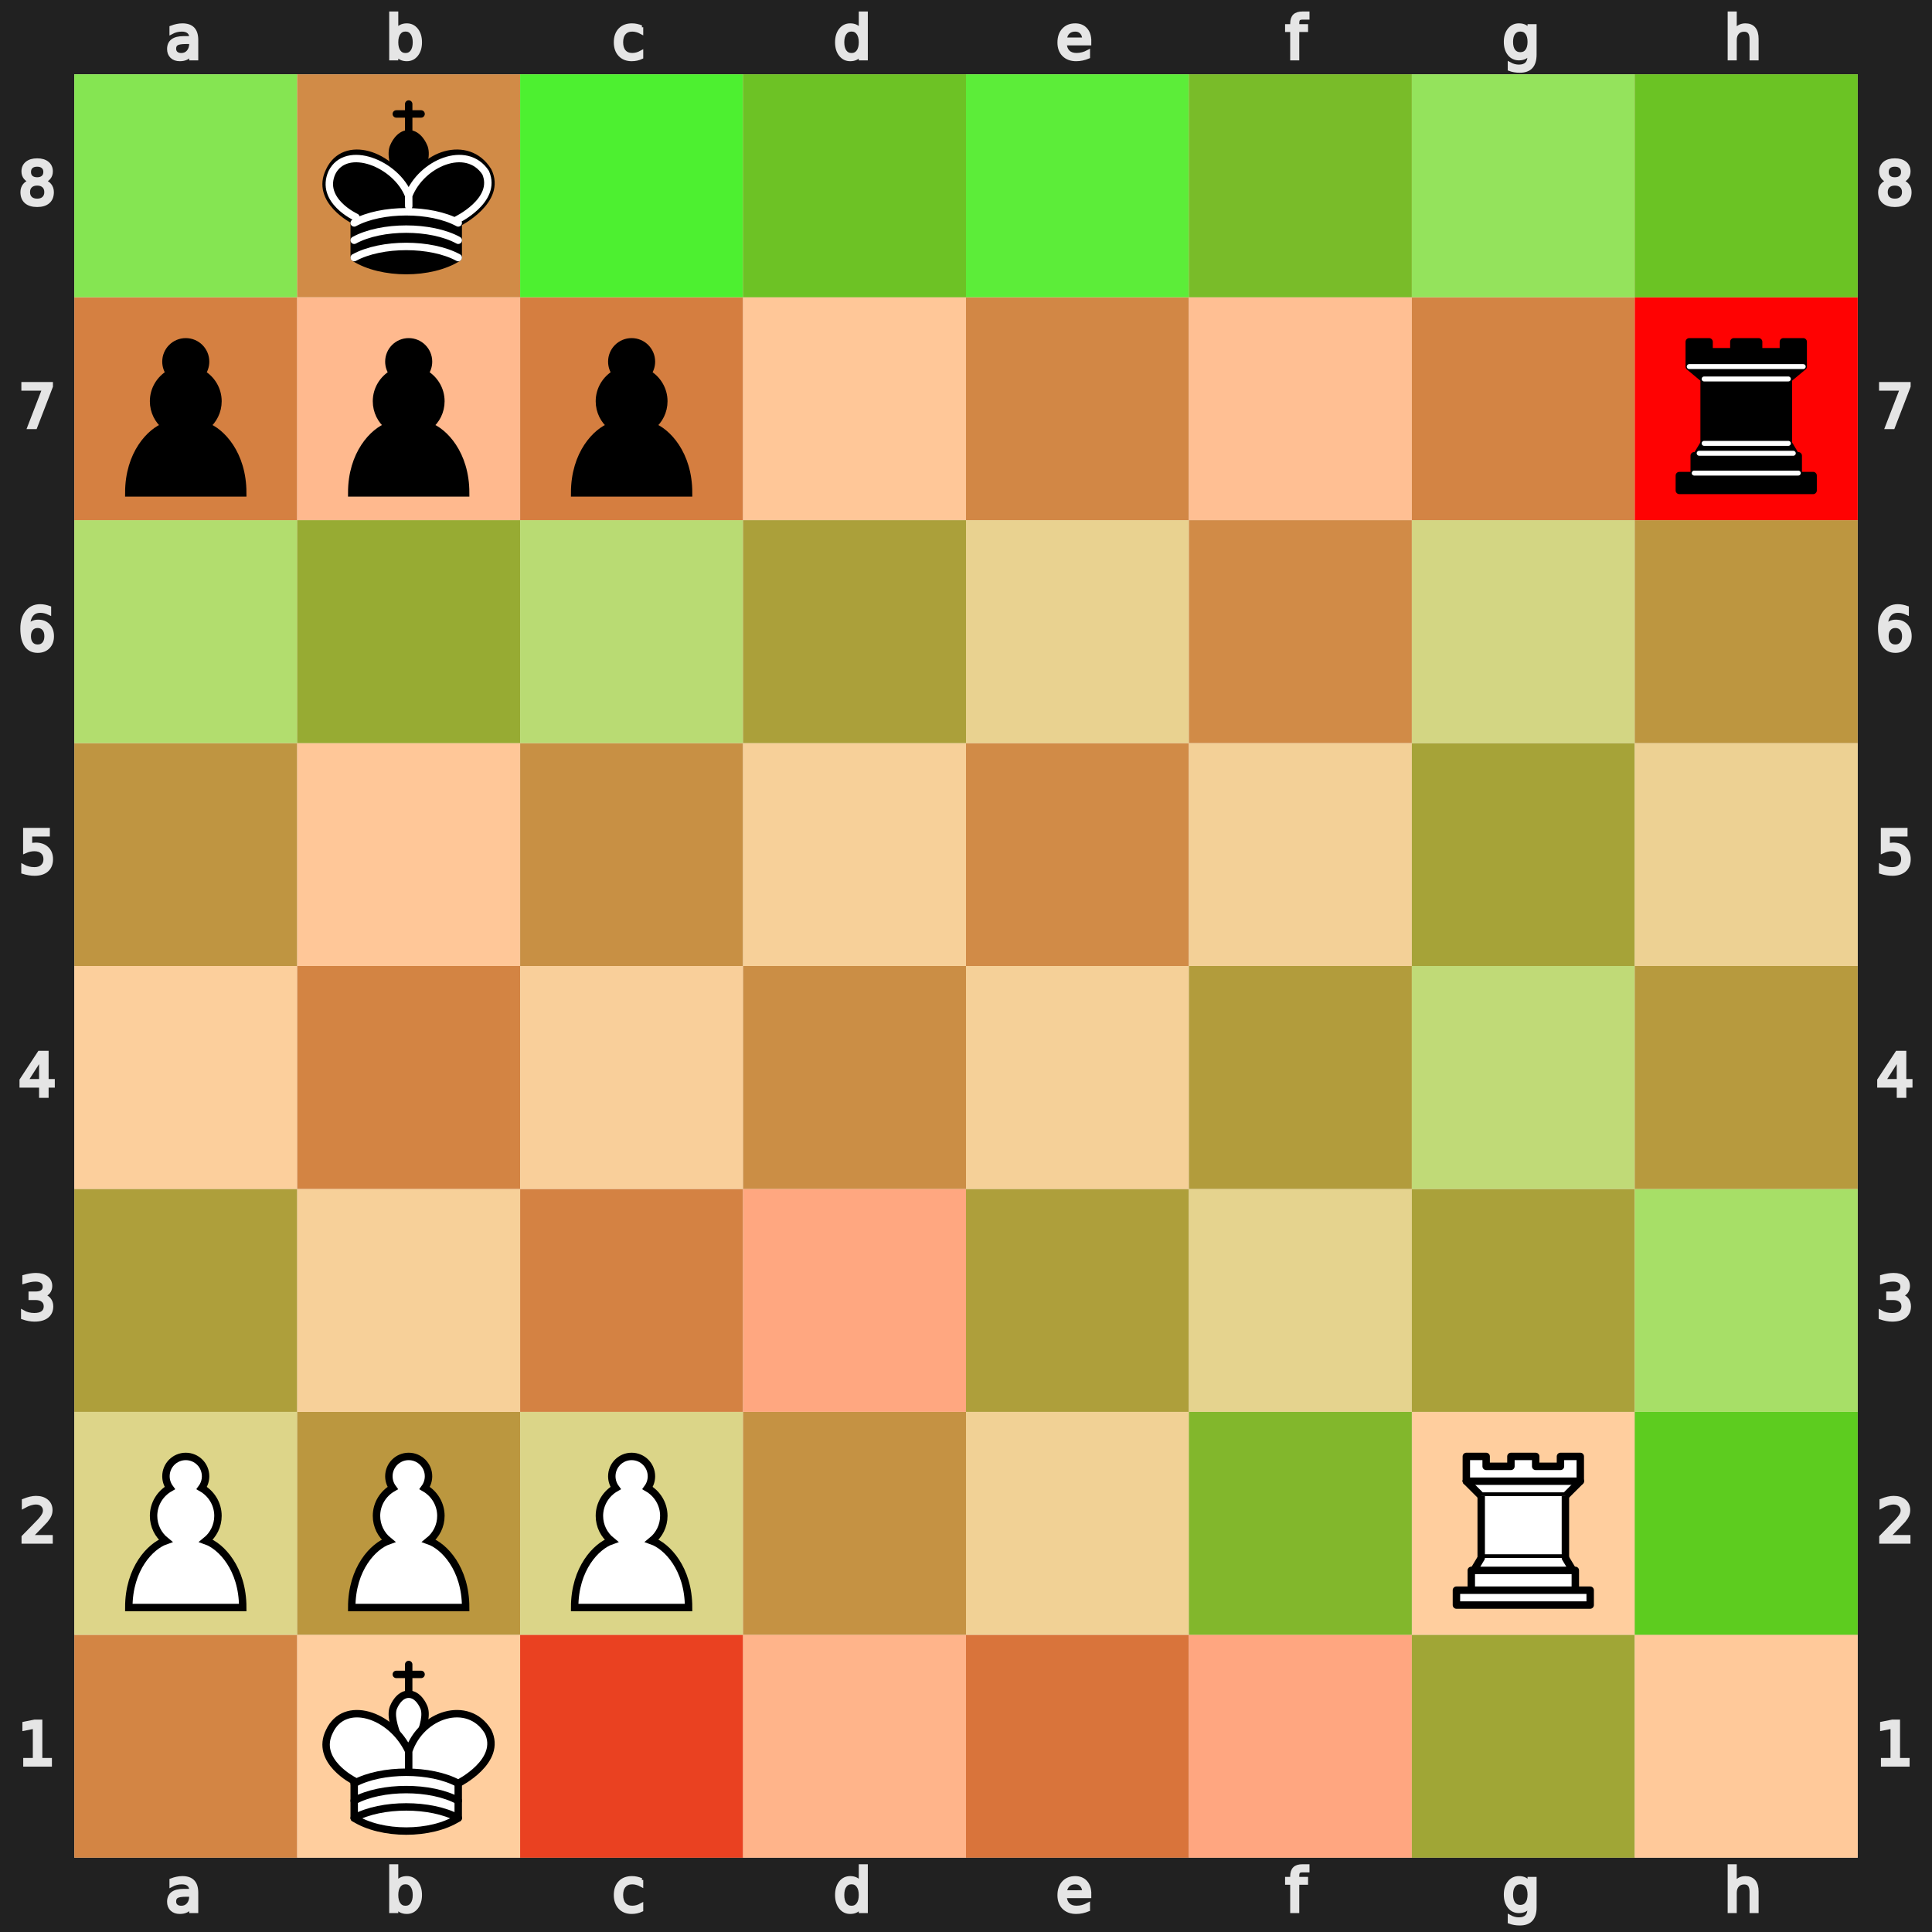
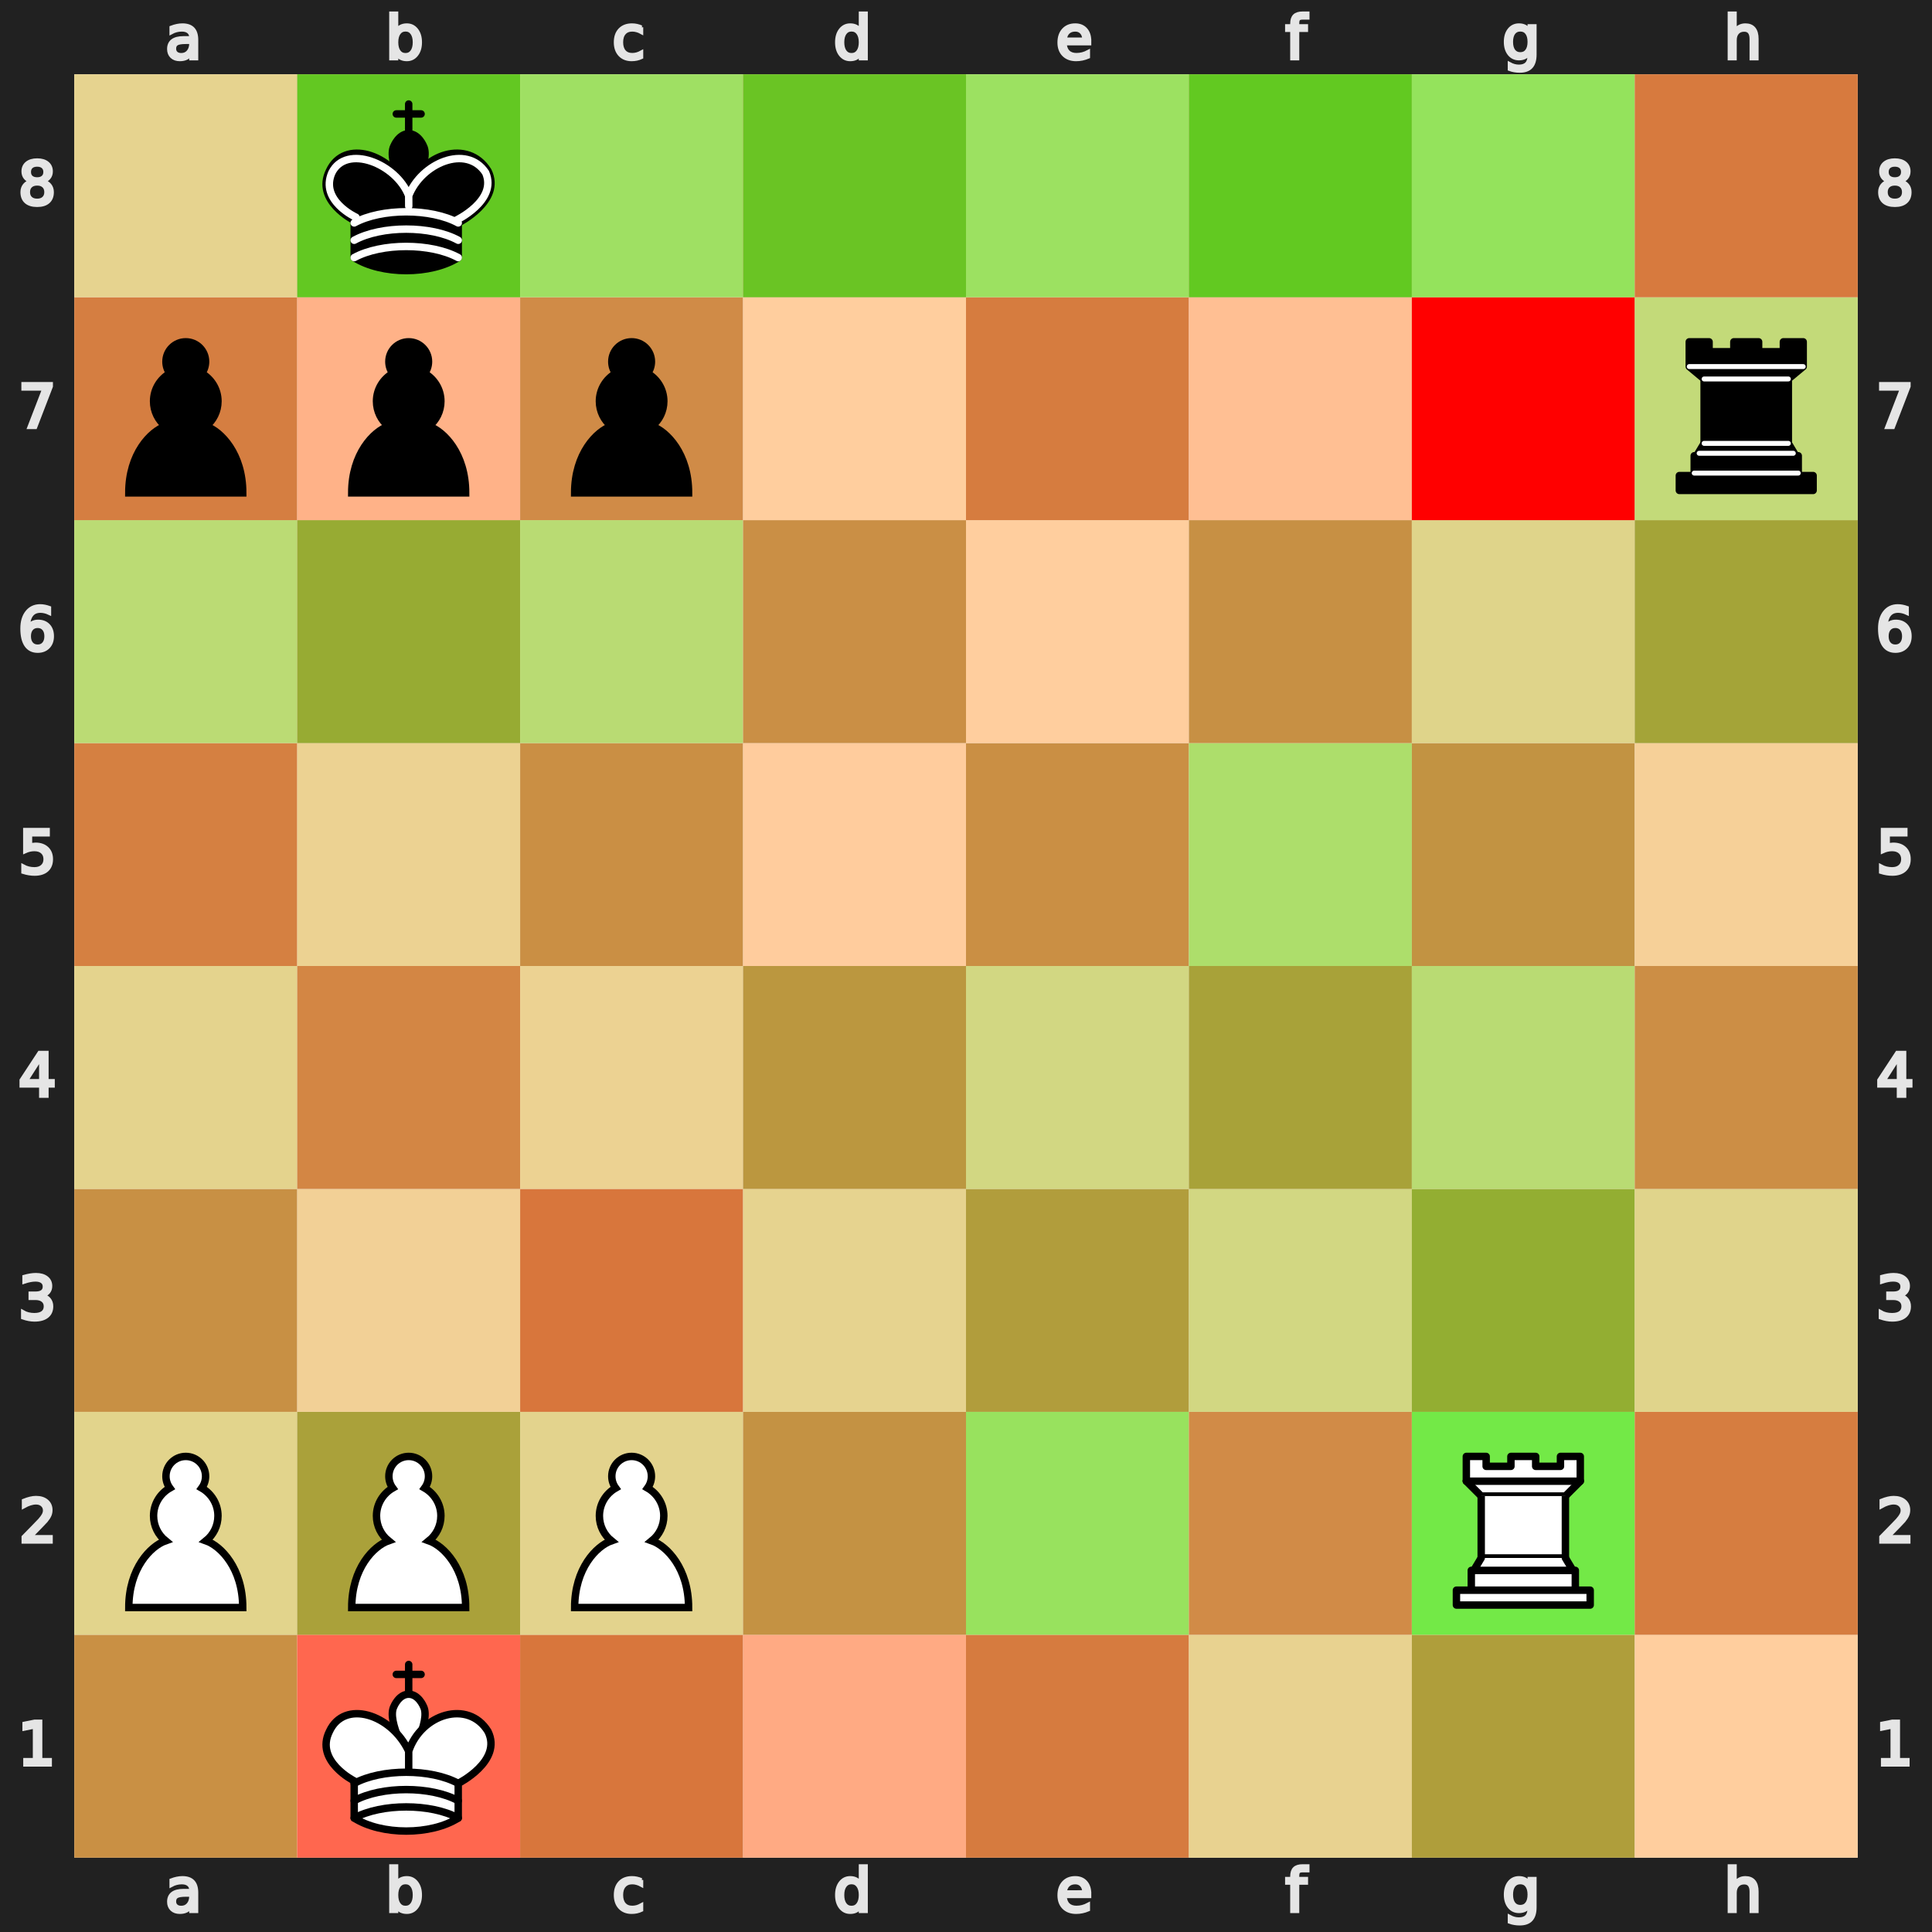
<svg xmlns="http://www.w3.org/2000/svg" xmlns:xlink="http://www.w3.org/1999/xlink" viewBox="0 0 390 390">
  <defs>
    <g id="white-pawn" class="white pawn">
      <path d="M22.5 9c-2.21 0-4 1.79-4 4 0 .89.29 1.71.78 2.38C17.33 16.5 16 18.59 16 21c0 2.03.94 3.84 2.41 5.03-3 1.06-7.41 5.55-7.41 13.47h23c0-7.92-4.41-12.41-7.41-13.47 1.47-1.19 2.41-3 2.41-5.03 0-2.41-1.33-4.5-3.28-5.62.49-.67.78-1.49.78-2.38 0-2.21-1.79-4-4-4z" fill="#fff" stroke="#000" stroke-width="1.5" stroke-linecap="round" />
    </g>
    <g id="white-rook" class="white rook" fill="#fff" fill-rule="evenodd" stroke="#000" stroke-width="1.5" stroke-linecap="round" stroke-linejoin="round">
      <path d="M9 39h27v-3H9v3zM12 36v-4h21v4H12zM11 14V9h4v2h5V9h5v2h5V9h4v5" stroke-linecap="butt" />
      <path d="M34 14l-3 3H14l-3-3" />
      <path d="M31 17v12.5H14V17" stroke-linecap="butt" stroke-linejoin="miter" />
      <path d="M31 29.5l1.5 2.5h-20l1.5-2.5" />
      <path d="M11 14h23" fill="none" stroke-linejoin="miter" />
    </g>
    <g id="white-king" class="white king" fill="none" fill-rule="evenodd" stroke="#000" stroke-width="1.5" stroke-linecap="round" stroke-linejoin="round">
      <path d="M22.5 11.63V6M20 8h5" stroke-linejoin="miter" />
      <path d="M22.5 25s4.5-7.5 3-10.5c0 0-1-2.5-3-2.5s-3 2.5-3 2.5c-1.5 3 3 10.5 3 10.5" fill="#fff" stroke-linecap="butt" stroke-linejoin="miter" />
      <path d="M11.5 37c5.5 3.5 15.5 3.5 21 0v-7s9-4.5 6-10.5c-4-6.5-13.5-3.5-16 4V27v-3.5c-3.5-7.5-13-10.5-16-4-3 6 5 10 5 10V37z" fill="#fff" />
      <path d="M11.5 30c5.5-3 15.5-3 21 0m-21 3.5c5.5-3 15.5-3 21 0m-21 3.5c5.5-3 15.5-3 21 0" />
    </g>
    <g id="black-pawn" class="black pawn">
      <path d="M22.5 9c-2.21 0-4 1.79-4 4 0 .89.29 1.71.78 2.38C17.33 16.5 16 18.59 16 21c0 2.03.94 3.84 2.41 5.03-3 1.06-7.41 5.55-7.41 13.47h23c0-7.92-4.41-12.41-7.41-13.47 1.47-1.19 2.41-3 2.41-5.03 0-2.41-1.33-4.5-3.28-5.62.49-.67.78-1.49.78-2.38 0-2.21-1.79-4-4-4z" fill="#000" stroke="#000" stroke-width="1.5" stroke-linecap="round" />
    </g>
    <g id="black-rook" class="black rook" fill="#000" fill-rule="evenodd" stroke="#000" stroke-width="1.5" stroke-linecap="round" stroke-linejoin="round">
      <path d="M9 39h27v-3H9v3zM12.5 32l1.5-2.5h17l1.5 2.5h-20zM12 36v-4h21v4H12z" stroke-linecap="butt" />
      <path d="M14 29.5v-13h17v13H14z" stroke-linecap="butt" stroke-linejoin="miter" />
      <path d="M14 16.5L11 14h23l-3 2.5H14zM11 14V9h4v2h5V9h5v2h5V9h4v5H11z" stroke-linecap="butt" />
      <path d="M12 35.5h21M13 31.5h19M14 29.5h17M14 16.5h17M11 14h23" fill="none" stroke="#fff" stroke-width="1" stroke-linejoin="miter" />
    </g>
    <g id="black-king" class="black king" fill="none" fill-rule="evenodd" stroke="#000" stroke-width="1.5" stroke-linecap="round" stroke-linejoin="round">
      <path d="M22.5 11.63V6" stroke-linejoin="miter" />
      <path d="M22.5 25s4.5-7.5 3-10.5c0 0-1-2.5-3-2.5s-3 2.5-3 2.5c-1.5 3 3 10.5 3 10.5" fill="#000" stroke-linecap="butt" stroke-linejoin="miter" />
      <path d="M11.5 37c5.5 3.5 15.5 3.5 21 0v-7s9-4.5 6-10.5c-4-6.5-13.5-3.5-16 4V27v-3.5c-3.5-7.5-13-10.5-16-4-3 6 5 10 5 10V37z" fill="#000" />
      <path d="M20 8h5" stroke-linejoin="miter" />
      <path d="M32 29.5s8.5-4 6.03-9.65C34.15 14 25 18 22.5 24.5l.01 2.1-.01-2.1C20 18 9.906 14 6.997 19.85c-2.497 5.65 4.853 9 4.853 9M11.5 30c5.5-3 15.5-3 21 0m-21 3.5c5.5-3 15.5-3 21 0m-21 3.5c5.5-3 15.5-3 21 0" stroke="#fff" />
    </g>
  </defs>
  <rect x="7.5" y="7.5" width="375" height="375" fill="none" stroke="#212121" stroke-width="15" />
  <g transform="translate(20, 1) scale(0.75, 0.75)" fill="#e5e5e5" stroke="#e5e5e5">
    <path d="M23.328 10.016q-1.742 0-2.414.398-.672.398-.672 1.36 0 .765.5 1.218.508.445 1.375.445 1.196 0 1.914-.843.727-.852.727-2.258v-.32zm2.867-.594v4.992h-1.437v-1.328q-.492.797-1.227 1.18-.734.375-1.797.375-1.343 0-2.14-.75-.79-.758-.79-2.024 0-1.476.985-2.226.992-.75 2.953-.75h2.016V8.75q0-.992-.656-1.531-.649-.547-1.829-.547-.75 0-1.46.18-.711.18-1.368.539V6.062q.79-.304 1.532-.453.742-.156 1.445-.156 1.898 0 2.836.984.937.985.937 2.985z" />
  </g>
  <g transform="translate(20, 375) scale(0.75, 0.75)" fill="#e5e5e5" stroke="#e5e5e5">
    <path d="M23.328 10.016q-1.742 0-2.414.398-.672.398-.672 1.36 0 .765.5 1.218.508.445 1.375.445 1.196 0 1.914-.843.727-.852.727-2.258v-.32zm2.867-.594v4.992h-1.437v-1.328q-.492.797-1.227 1.18-.734.375-1.797.375-1.343 0-2.14-.75-.79-.758-.79-2.024 0-1.476.985-2.226.992-.75 2.953-.75h2.016V8.75q0-.992-.656-1.531-.649-.547-1.829-.547-.75 0-1.46.18-.711.18-1.368.539V6.062q.79-.304 1.532-.453.742-.156 1.445-.156 1.898 0 2.836.984.937.985.937 2.985z" />
  </g>
  <g transform="translate(65, 1) scale(0.75, 0.75)" fill="#e5e5e5" stroke="#e5e5e5">
    <path d="M24.922 10.047q0-1.586-.656-2.485-.649-.906-1.79-.906-1.14 0-1.796.906-.649.899-.649 2.485 0 1.586.649 2.492.656.898 1.797.898 1.14 0 1.789-.898.656-.906.656-2.492zm-4.89-3.055q.452-.781 1.14-1.156.695-.383 1.656-.383 1.594 0 2.586 1.266 1 1.265 1 3.328 0 2.062-1 3.328-.992 1.266-2.586 1.266-.96 0-1.656-.375-.688-.383-1.14-1.164v1.312h-1.446V2.258h1.445z" />
  </g>
  <g transform="translate(65, 375) scale(0.75, 0.75)" fill="#e5e5e5" stroke="#e5e5e5">
    <path d="M24.922 10.047q0-1.586-.656-2.485-.649-.906-1.79-.906-1.14 0-1.796.906-.649.899-.649 2.485 0 1.586.649 2.492.656.898 1.797.898 1.14 0 1.789-.898.656-.906.656-2.492zm-4.89-3.055q.452-.781 1.14-1.156.695-.383 1.656-.383 1.594 0 2.586 1.266 1 1.265 1 3.328 0 2.062-1 3.328-.992 1.266-2.586 1.266-.96 0-1.656-.375-.688-.383-1.14-1.164v1.312h-1.446V2.258h1.445z" />
  </g>
  <g transform="translate(110, 1) scale(0.75, 0.75)" fill="#e5e5e5" stroke="#e5e5e5">
    <path d="M25.96 6v1.344q-.608-.336-1.226-.5-.609-.172-1.234-.172-1.398 0-2.172.89-.773.883-.773 2.485 0 1.601.773 2.492.774.883 2.172.883.625 0 1.234-.164.618-.172 1.227-.508v1.328q-.602.281-1.25.422-.64.14-1.367.14-1.977 0-3.14-1.242-1.165-1.242-1.165-3.351 0-2.14 1.172-3.367 1.18-1.227 3.227-1.227.664 0 1.296.14.633.134 1.227.407z" />
  </g>
  <g transform="translate(110, 375) scale(0.75, 0.75)" fill="#e5e5e5" stroke="#e5e5e5">
    <path d="M25.96 6v1.344q-.608-.336-1.226-.5-.609-.172-1.234-.172-1.398 0-2.172.89-.773.883-.773 2.485 0 1.601.773 2.492.774.883 2.172.883.625 0 1.234-.164.618-.172 1.227-.508v1.328q-.602.281-1.25.422-.64.14-1.367.14-1.977 0-3.14-1.242-1.165-1.242-1.165-3.351 0-2.14 1.172-3.367 1.18-1.227 3.227-1.227.664 0 1.296.14.633.134 1.227.407z" />
  </g>
  <g transform="translate(155, 1) scale(0.75, 0.75)" fill="#e5e5e5" stroke="#e5e5e5">
    <path d="M24.973 6.992V2.258h1.437v12.156h-1.437v-1.312q-.453.78-1.149 1.164-.687.375-1.656.375-1.586 0-2.586-1.266-.992-1.266-.992-3.328 0-2.063.992-3.328 1-1.266 2.586-1.266.969 0 1.656.383.696.375 1.149 1.156zm-4.899 3.055q0 1.586.649 2.492.656.898 1.797.898 1.14 0 1.796-.898.657-.906.657-2.492 0-1.586-.657-2.485-.656-.906-1.796-.906-1.141 0-1.797.906-.649.899-.649 2.485z" />
  </g>
  <g transform="translate(155, 375) scale(0.75, 0.75)" fill="#e5e5e5" stroke="#e5e5e5">
    <path d="M24.973 6.992V2.258h1.437v12.156h-1.437v-1.312q-.453.78-1.149 1.164-.687.375-1.656.375-1.586 0-2.586-1.266-.992-1.266-.992-3.328 0-2.063.992-3.328 1-1.266 2.586-1.266.969 0 1.656.383.696.375 1.149 1.156zm-4.899 3.055q0 1.586.649 2.492.656.898 1.797.898 1.14 0 1.796-.898.657-.906.657-2.492 0-1.586-.657-2.485-.656-.906-1.796-.906-1.141 0-1.797.906-.649.899-.649 2.485z" />
  </g>
  <g transform="translate(200, 1) scale(0.75, 0.75)" fill="#e5e5e5" stroke="#e5e5e5">
    <path d="M26.555 9.68v.703h-6.61q.094 1.484.89 2.265.806.774 2.235.774.828 0 1.602-.203.781-.203 1.547-.61v1.36q-.774.328-1.586.5-.813.172-1.649.172-2.093 0-3.32-1.22-1.219-1.218-1.219-3.296 0-2.148 1.157-3.406 1.164-1.266 3.132-1.266 1.766 0 2.79 1.14 1.03 1.134 1.03 3.087zm-1.438-.422q-.015-1.18-.664-1.883-.64-.703-1.703-.703-1.203 0-1.93.68-.718.68-.828 1.914z" />
  </g>
  <g transform="translate(200, 375) scale(0.75, 0.75)" fill="#e5e5e5" stroke="#e5e5e5">
    <path d="M26.555 9.68v.703h-6.61q.094 1.484.89 2.265.806.774 2.235.774.828 0 1.602-.203.781-.203 1.547-.61v1.36q-.774.328-1.586.5-.813.172-1.649.172-2.093 0-3.32-1.22-1.219-1.218-1.219-3.296 0-2.148 1.157-3.406 1.164-1.266 3.132-1.266 1.766 0 2.79 1.14 1.03 1.134 1.03 3.087zm-1.438-.422q-.015-1.18-.664-1.883-.64-.703-1.703-.703-1.203 0-1.93.68-.718.68-.828 1.914z" />
  </g>
  <g transform="translate(245, 1) scale(0.75, 0.75)" fill="#e5e5e5" stroke="#e5e5e5">
    <path d="M25.285 2.258v1.195H23.91q-.773 0-1.078.313-.297.312-.297 1.125v.773h2.367v1.117h-2.367v7.633H21.09V6.781h-1.375V5.664h1.375v-.61q0-1.46.68-2.124.68-.672 2.156-.672z" />
  </g>
  <g transform="translate(245, 375) scale(0.75, 0.75)" fill="#e5e5e5" stroke="#e5e5e5">
    <path d="M25.285 2.258v1.195H23.91q-.773 0-1.078.313-.297.312-.297 1.125v.773h2.367v1.117h-2.367v7.633H21.09V6.781h-1.375V5.664h1.375v-.61q0-1.46.68-2.124.68-.672 2.156-.672z" />
  </g>
  <g transform="translate(290, 1) scale(0.75, 0.75)" fill="#e5e5e5" stroke="#e5e5e5">
    <path d="M24.973 9.937q0-1.562-.649-2.421-.64-.86-1.804-.86-1.157 0-1.805.86-.64.859-.64 2.421 0 1.555.64 2.415.648.859 1.805.859 1.164 0 1.804-.86.649-.859.649-2.414zm1.437 3.391q0 2.234-.992 3.32-.992 1.094-3.04 1.094-.757 0-1.429-.117-.672-.11-1.304-.344v-1.398q.632.344 1.25.508.617.164 1.257.164 1.414 0 2.118-.743.703-.734.703-2.226v-.711q-.446.773-1.141 1.156-.695.383-1.664.383-1.61 0-2.594-1.227-.984-1.226-.984-3.25 0-2.03.984-3.257.985-1.227 2.594-1.227.969 0 1.664.383t1.14 1.156V5.664h1.438z" />
  </g>
  <g transform="translate(290, 375) scale(0.75, 0.75)" fill="#e5e5e5" stroke="#e5e5e5">
    <path d="M24.973 9.937q0-1.562-.649-2.421-.64-.86-1.804-.86-1.157 0-1.805.86-.64.859-.64 2.421 0 1.555.64 2.415.648.859 1.805.859 1.164 0 1.804-.86.649-.859.649-2.414zm1.437 3.391q0 2.234-.992 3.32-.992 1.094-3.04 1.094-.757 0-1.429-.117-.672-.11-1.304-.344v-1.398q.632.344 1.25.508.617.164 1.257.164 1.414 0 2.118-.743.703-.734.703-2.226v-.711q-.446.773-1.141 1.156-.695.383-1.664.383-1.61 0-2.594-1.227-.984-1.226-.984-3.25 0-2.03.984-3.257.985-1.227 2.594-1.227.969 0 1.664.383t1.14 1.156V5.664h1.438z" />
  </g>
  <g transform="translate(335, 1) scale(0.75, 0.75)" fill="#e5e5e5" stroke="#e5e5e5">
    <path d="M26.164 9.133v5.281h-1.437V9.18q0-1.243-.485-1.86-.484-.617-1.453-.617-1.164 0-1.836.742-.672.742-.672 2.024v4.945h-1.445V2.258h1.445v4.765q.516-.789 1.211-1.18.703-.39 1.617-.39 1.508 0 2.282.938.773.93.773 2.742z" />
  </g>
  <g transform="translate(335, 375) scale(0.75, 0.75)" fill="#e5e5e5" stroke="#e5e5e5">
    <path d="M26.164 9.133v5.281h-1.437V9.18q0-1.243-.485-1.86-.484-.617-1.453-.617-1.164 0-1.836.742-.672.742-.672 2.024v4.945h-1.445V2.258h1.445v4.765q.516-.789 1.211-1.18.703-.39 1.617-.39 1.508 0 2.282.938.773.93.773 2.742z" />
  </g>
  <g transform="translate(0, 335) scale(0.75, 0.75)" fill="#e5e5e5" stroke="#e5e5e5">
    <path d="M6.754 26.996h2.578v-8.898l-2.805.562v-1.437l2.79-.563h1.578v10.336h2.578v1.328h-6.72z" />
  </g>
  <g transform="translate(375, 335) scale(0.75, 0.75)" fill="#e5e5e5" stroke="#e5e5e5">
    <path d="M6.754 26.996h2.578v-8.898l-2.805.562v-1.437l2.79-.563h1.578v10.336h2.578v1.328h-6.72z" />
  </g>
  <g transform="translate(0, 290) scale(0.75, 0.75)" fill="#e5e5e5" stroke="#e5e5e5">
    <path d="M8.195 26.996h5.508v1.328H6.297v-1.328q.898-.93 2.445-2.492 1.555-1.57 1.953-2.024.758-.851 1.055-1.437.305-.594.305-1.164 0-.93-.657-1.516-.648-.586-1.695-.586-.742 0-1.57.258-.82.258-1.758.781v-1.593q.953-.383 1.781-.578.828-.196 1.516-.196 1.812 0 2.89.906 1.079.907 1.079 2.422 0 .72-.274 1.368-.265.64-.976 1.515-.196.227-1.243 1.313-1.046 1.078-2.953 3.023z" />
  </g>
  <g transform="translate(375, 290) scale(0.75, 0.75)" fill="#e5e5e5" stroke="#e5e5e5">
    <path d="M8.195 26.996h5.508v1.328H6.297v-1.328q.898-.93 2.445-2.492 1.555-1.57 1.953-2.024.758-.851 1.055-1.437.305-.594.305-1.164 0-.93-.657-1.516-.648-.586-1.695-.586-.742 0-1.57.258-.82.258-1.758.781v-1.593q.953-.383 1.781-.578.828-.196 1.516-.196 1.812 0 2.89.906 1.079.907 1.079 2.422 0 .72-.274 1.368-.265.64-.976 1.515-.196.227-1.243 1.313-1.046 1.078-2.953 3.023z" />
  </g>
  <g transform="translate(0, 245) scale(0.75, 0.75)" fill="#e5e5e5" stroke="#e5e5e5">
    <path d="M11.434 22.035q1.132.242 1.765 1.008.64.766.64 1.89 0 1.727-1.187 2.672-1.187.946-3.375.946-.734 0-1.515-.149-.774-.14-1.602-.43V26.45q.656.383 1.438.578.78.196 1.632.196 1.485 0 2.258-.586.782-.586.782-1.703 0-1.032-.727-1.61-.719-.586-2.008-.586h-1.36v-1.297h1.423q1.164 0 1.78-.46.618-.47.618-1.344 0-.899-.64-1.375-.633-.485-1.82-.485-.65 0-1.391.141-.743.14-1.633.437V16.95q.898-.25 1.68-.375.788-.125 1.484-.125 1.797 0 2.844.82 1.046.813 1.046 2.204 0 .968-.554 1.64-.555.664-1.578.922z" />
  </g>
  <g transform="translate(375, 245) scale(0.75, 0.75)" fill="#e5e5e5" stroke="#e5e5e5">
    <path d="M11.434 22.035q1.132.242 1.765 1.008.64.766.64 1.89 0 1.727-1.187 2.672-1.187.946-3.375.946-.734 0-1.515-.149-.774-.14-1.602-.43V26.45q.656.383 1.438.578.78.196 1.632.196 1.485 0 2.258-.586.782-.586.782-1.703 0-1.032-.727-1.61-.719-.586-2.008-.586h-1.36v-1.297h1.423q1.164 0 1.78-.46.618-.47.618-1.344 0-.899-.64-1.375-.633-.485-1.82-.485-.65 0-1.391.141-.743.14-1.633.437V16.95q.898-.25 1.68-.375.788-.125 1.484-.125 1.797 0 2.844.82 1.046.813 1.046 2.204 0 .968-.554 1.64-.555.664-1.578.922z" />
  </g>
  <g transform="translate(0, 200) scale(0.75, 0.75)" fill="#e5e5e5" stroke="#e5e5e5">
    <path d="M11.016 18.035L7.03 24.262h3.985zm-.414-1.375h1.984v7.602h1.664v1.312h-1.664v2.75h-1.57v-2.75H5.75v-1.523z" />
  </g>
  <g transform="translate(375, 200) scale(0.75, 0.75)" fill="#e5e5e5" stroke="#e5e5e5">
    <path d="M11.016 18.035L7.03 24.262h3.985zm-.414-1.375h1.984v7.602h1.664v1.312h-1.664v2.75h-1.57v-2.75H5.75v-1.523z" />
  </g>
  <g transform="translate(0, 155) scale(0.75, 0.75)" fill="#e5e5e5" stroke="#e5e5e5">
    <path d="M6.719 16.66h6.195v1.328h-4.75v2.86q.344-.118.688-.172.343-.063.687-.063 1.953 0 3.094 1.07 1.14 1.07 1.14 2.899 0 1.883-1.171 2.93-1.172 1.039-3.305 1.039-.735 0-1.5-.125-.758-.125-1.57-.375v-1.586q.703.383 1.453.57.75.188 1.586.188 1.351 0 2.14-.711.79-.711.79-1.93 0-1.219-.79-1.93-.789-.71-2.14-.71-.633 0-1.266.14-.625.14-1.281.438z" />
  </g>
  <g transform="translate(375, 155) scale(0.75, 0.75)" fill="#e5e5e5" stroke="#e5e5e5">
    <path d="M6.719 16.66h6.195v1.328h-4.75v2.86q.344-.118.688-.172.343-.063.687-.063 1.953 0 3.094 1.07 1.14 1.07 1.14 2.899 0 1.883-1.171 2.93-1.172 1.039-3.305 1.039-.735 0-1.5-.125-.758-.125-1.57-.375v-1.586q.703.383 1.453.57.75.188 1.586.188 1.351 0 2.14-.711.79-.711.79-1.93 0-1.219-.79-1.93-.789-.71-2.14-.71-.633 0-1.266.14-.625.14-1.281.438z" />
  </g>
  <g transform="translate(0, 110) scale(0.75, 0.75)" fill="#e5e5e5" stroke="#e5e5e5">
    <path d="M10.137 21.863q-1.063 0-1.688.727-.617.726-.617 1.992 0 1.258.617 1.992.625.727 1.688.727 1.062 0 1.68-.727.624-.734.624-1.992 0-1.266-.625-1.992-.617-.727-1.68-.727zm3.133-4.945v1.437q-.594-.28-1.204-.43-.601-.148-1.195-.148-1.562 0-2.39 1.055-.82 1.055-.938 3.188.46-.68 1.156-1.04.696-.367 1.531-.367 1.758 0 2.774 1.07 1.023 1.063 1.023 2.899 0 1.797-1.062 2.883-1.063 1.086-2.828 1.086-2.024 0-3.094-1.547-1.07-1.555-1.07-4.5 0-2.766 1.312-4.406 1.313-1.649 3.524-1.649.593 0 1.195.117.61.118 1.266.352z" />
  </g>
  <g transform="translate(375, 110) scale(0.75, 0.75)" fill="#e5e5e5" stroke="#e5e5e5">
    <path d="M10.137 21.863q-1.063 0-1.688.727-.617.726-.617 1.992 0 1.258.617 1.992.625.727 1.688.727 1.062 0 1.68-.727.624-.734.624-1.992 0-1.266-.625-1.992-.617-.727-1.68-.727zm3.133-4.945v1.437q-.594-.28-1.204-.43-.601-.148-1.195-.148-1.562 0-2.39 1.055-.82 1.055-.938 3.188.46-.68 1.156-1.04.696-.367 1.531-.367 1.758 0 2.774 1.07 1.023 1.063 1.023 2.899 0 1.797-1.062 2.883-1.063 1.086-2.828 1.086-2.024 0-3.094-1.547-1.07-1.555-1.07-4.5 0-2.766 1.312-4.406 1.313-1.649 3.524-1.649.593 0 1.195.117.61.118 1.266.352z" />
  </g>
  <g transform="translate(0, 65) scale(0.75, 0.75)" fill="#e5e5e5" stroke="#e5e5e5">
    <path d="M6.25 16.66h7.5v.672L9.516 28.324H7.867l3.985-10.336H6.25z" />
  </g>
  <g transform="translate(375, 65) scale(0.75, 0.75)" fill="#e5e5e5" stroke="#e5e5e5">
    <path d="M6.25 16.66h7.5v.672L9.516 28.324H7.867l3.985-10.336H6.25z" />
  </g>
  <g transform="translate(0, 20) scale(0.75, 0.75)" fill="#e5e5e5" stroke="#e5e5e5">
    <path d="M10 22.785q-1.125 0-1.773.602-.641.601-.641 1.656t.64 1.656q.649.602 1.774.602t1.773-.602q.649-.61.649-1.656 0-1.055-.649-1.656-.64-.602-1.773-.602zm-1.578-.672q-1.016-.25-1.586-.945-.563-.695-.563-1.695 0-1.399.993-2.211 1-.813 2.734-.813 1.742 0 2.734.813.993.812.993 2.21 0 1-.57 1.696-.563.695-1.571.945 1.14.266 1.773 1.04.641.773.641 1.89 0 1.695-1.04 2.602-1.03.906-2.96.906t-2.969-.906Q6 26.738 6 25.043q0-1.117.64-1.89.641-.774 1.782-1.04zm-.578-2.492q0 .906.562 1.414.57.508 1.594.508 1.016 0 1.586-.508.578-.508.578-1.414 0-.906-.578-1.414-.57-.508-1.586-.508-1.023 0-1.594.508-.562.508-.562 1.414z" />
  </g>
  <g transform="translate(375, 20) scale(0.75, 0.75)" fill="#e5e5e5" stroke="#e5e5e5">
    <path d="M10 22.785q-1.125 0-1.773.602-.641.601-.641 1.656t.64 1.656q.649.602 1.774.602t1.773-.602q.649-.61.649-1.656 0-1.055-.649-1.656-.64-.602-1.773-.602zm-1.578-.672q-1.016-.25-1.586-.945-.563-.695-.563-1.695 0-1.399.993-2.211 1-.813 2.734-.813 1.742 0 2.734.813.993.812.993 2.21 0 1-.57 1.696-.563.695-1.571.945 1.14.266 1.773 1.04.641.773.641 1.89 0 1.695-1.04 2.602-1.03.906-2.96.906t-2.969-.906Q6 26.738 6 25.043q0-1.117.64-1.89.641-.774 1.782-1.04zm-.578-2.492q0 .906.562 1.414.57.508 1.594.508 1.016 0 1.586-.508.578-.508.578-1.414 0-.906-.578-1.414-.57-.508-1.586-.508-1.023 0-1.594.508-.562.508-.562 1.414z" />
  </g>
  <rect x="15" y="330" width="45" height="45" class="square dark a1" stroke="none" fill="#d18b47" />
-   <rect x="15" y="330" width="45" height="45" stroke="none" fill="rgba(255, 0, 0, 0.045)" />
+   <rect x="15" y="330" width="45" height="45" stroke="none" fill="rgba(0, 255, 0, 0.042)" />
  <rect x="60" y="330" width="45" height="45" class="square light b1" stroke="none" fill="#ffce9e" />
-   <rect x="60" y="330" width="45" height="45" stroke="none" fill="rgba(255, 0, 0, 0.0)" />
+   <rect x="60" y="330" width="45" height="45" stroke="none" fill="rgba(255, 0, 0, 0.499)" />
  <rect x="105" y="330" width="45" height="45" class="square dark c1" stroke="none" fill="#d18b47" />
-   <rect x="105" y="330" width="45" height="45" stroke="none" fill="rgba(255, 0, 0, 0.533)" />
+   <rect x="105" y="330" width="45" height="45" stroke="none" fill="rgba(255, 0, 0, 0.154)" />
  <rect x="150" y="330" width="45" height="45" class="square light d1" stroke="none" fill="#ffce9e" />
-   <rect x="150" y="330" width="45" height="45" stroke="none" fill="rgba(255, 0, 0, 0.128)" />
+   <rect x="150" y="330" width="45" height="45" stroke="none" fill="rgba(255, 0, 0, 0.173)" />
  <rect x="195" y="330" width="45" height="45" class="square dark e1" stroke="none" fill="#d18b47" />
-   <rect x="195" y="330" width="45" height="45" stroke="none" fill="rgba(255, 0, 0, 0.165)" />
+   <rect x="195" y="330" width="45" height="45" stroke="none" fill="rgba(255, 0, 0, 0.118)" />
  <rect x="240" y="330" width="45" height="45" class="square light f1" stroke="none" fill="#ffce9e" />
-   <rect x="240" y="330" width="45" height="45" stroke="none" fill="rgba(255, 0, 0, 0.195)" />
+   <rect x="240" y="330" width="45" height="45" stroke="none" fill="rgba(0, 255, 0, 0.092)" />
  <rect x="285" y="330" width="45" height="45" class="square dark g1" stroke="none" fill="#d18b47" />
-   <rect x="285" y="330" width="45" height="45" stroke="none" fill="rgba(0, 255, 0, 0.236)" />
+   <rect x="285" y="330" width="45" height="45" stroke="none" fill="rgba(0, 255, 0, 0.167)" />
  <rect x="330" y="330" width="45" height="45" class="square light h1" stroke="none" fill="#ffce9e" />
-   <rect x="330" y="330" width="45" height="45" stroke="none" fill="rgba(255, 0, 0, 0.026)" />
+   <rect x="330" y="330" width="45" height="45" stroke="none" fill="rgba(255, 0, 0, 0.0)" />
  <rect x="15" y="285" width="45" height="45" class="square light a2" stroke="none" fill="#ffce9e" />
-   <rect x="15" y="285" width="45" height="45" stroke="none" fill="rgba(0, 255, 0, 0.133)" />
+   <rect x="15" y="285" width="45" height="45" stroke="none" fill="rgba(0, 255, 0, 0.117)" />
  <rect x="60" y="285" width="45" height="45" class="square dark b2" stroke="none" fill="#d18b47" />
-   <rect x="60" y="285" width="45" height="45" stroke="none" fill="rgba(0, 255, 0, 0.108)" />
+   <rect x="60" y="285" width="45" height="45" stroke="none" fill="rgba(0, 255, 0, 0.191)" />
  <rect x="105" y="285" width="45" height="45" class="square light c2" stroke="none" fill="#ffce9e" />
-   <rect x="105" y="285" width="45" height="45" stroke="none" fill="rgba(0, 255, 0, 0.142)" />
+   <rect x="105" y="285" width="45" height="45" stroke="none" fill="rgba(0, 255, 0, 0.11)" />
  <rect x="150" y="285" width="45" height="45" class="square dark d2" stroke="none" fill="#d18b47" />
-   <rect x="150" y="285" width="45" height="45" stroke="none" fill="rgba(0, 255, 0, 0.059)" />
+   <rect x="150" y="285" width="45" height="45" stroke="none" fill="rgba(0, 255, 0, 0.066)" />
  <rect x="195" y="285" width="45" height="45" class="square light e2" stroke="none" fill="#ffce9e" />
-   <rect x="195" y="285" width="45" height="45" stroke="none" fill="rgba(0, 255, 0, 0.055)" />
+   <rect x="195" y="285" width="45" height="45" stroke="none" fill="rgba(0, 255, 0, 0.406)" />
  <rect x="240" y="285" width="45" height="45" class="square dark f2" stroke="none" fill="#d18b47" />
-   <rect x="240" y="285" width="45" height="45" stroke="none" fill="rgba(0, 255, 0, 0.377)" />
+   <rect x="240" y="285" width="45" height="45" stroke="none" fill="rgba(255, 0, 0, 0.0)" />
  <rect x="285" y="285" width="45" height="45" class="square light g2" stroke="none" fill="#ffce9e" />
-   <rect x="285" y="285" width="45" height="45" stroke="none" fill="rgba(255, 0, 0, 0.0)" />
+   <rect x="285" y="285" width="45" height="45" stroke="none" fill="rgba(0, 255, 0, 0.549)" />
  <rect x="330" y="285" width="45" height="45" class="square dark h2" stroke="none" fill="#d18b47" />
-   <rect x="330" y="285" width="45" height="45" stroke="none" fill="rgba(0, 255, 0, 0.556)" />
+   <rect x="330" y="285" width="45" height="45" stroke="none" fill="rgba(255, 0, 0, 0.101)" />
  <rect x="15" y="240" width="45" height="45" class="square dark a3" stroke="none" fill="#d18b47" />
-   <rect x="15" y="240" width="45" height="45" stroke="none" fill="rgba(0, 255, 0, 0.171)" />
+   <rect x="15" y="240" width="45" height="45" stroke="none" fill="rgba(0, 255, 0, 0.045)" />
  <rect x="60" y="240" width="45" height="45" class="square light b3" stroke="none" fill="#ffce9e" />
-   <rect x="60" y="240" width="45" height="45" stroke="none" fill="rgba(0, 255, 0, 0.035)" />
+   <rect x="60" y="240" width="45" height="45" stroke="none" fill="rgba(0, 255, 0, 0.051)" />
  <rect x="105" y="240" width="45" height="45" class="square dark c3" stroke="none" fill="#d18b47" />
-   <rect x="105" y="240" width="45" height="45" stroke="none" fill="rgba(255, 0, 0, 0.063)" />
+   <rect x="105" y="240" width="45" height="45" stroke="none" fill="rgba(255, 0, 0, 0.151)" />
  <rect x="150" y="240" width="45" height="45" class="square light d3" stroke="none" fill="#ffce9e" />
-   <rect x="150" y="240" width="45" height="45" stroke="none" fill="rgba(255, 0, 0, 0.191)" />
+   <rect x="150" y="240" width="45" height="45" stroke="none" fill="rgba(0, 255, 0, 0.101)" />
  <rect x="195" y="240" width="45" height="45" class="square dark e3" stroke="none" fill="#d18b47" />
-   <rect x="195" y="240" width="45" height="45" stroke="none" fill="rgba(0, 255, 0, 0.17)" />
+   <rect x="195" y="240" width="45" height="45" stroke="none" fill="rgba(0, 255, 0, 0.155)" />
  <rect x="240" y="240" width="45" height="45" class="square light f3" stroke="none" fill="#ffce9e" />
-   <rect x="240" y="240" width="45" height="45" stroke="none" fill="rgba(0, 255, 0, 0.104)" />
+   <rect x="240" y="240" width="45" height="45" stroke="none" fill="rgba(0, 255, 0, 0.178)" />
  <rect x="285" y="240" width="45" height="45" class="square dark g3" stroke="none" fill="#d18b47" />
-   <rect x="285" y="240" width="45" height="45" stroke="none" fill="rgba(0, 255, 0, 0.191)" />
+   <rect x="285" y="240" width="45" height="45" stroke="none" fill="rgba(0, 255, 0, 0.299)" />
  <rect x="330" y="240" width="45" height="45" class="square light h3" stroke="none" fill="#ffce9e" />
-   <rect x="330" y="240" width="45" height="45" stroke="none" fill="rgba(0, 255, 0, 0.344)" />
+   <rect x="330" y="240" width="45" height="45" stroke="none" fill="rgba(0, 255, 0, 0.123)" />
  <rect x="15" y="195" width="45" height="45" class="square light a4" stroke="none" fill="#ffce9e" />
-   <rect x="15" y="195" width="45" height="45" stroke="none" fill="rgba(0, 255, 0, 0.014)" />
+   <rect x="15" y="195" width="45" height="45" stroke="none" fill="rgba(0, 255, 0, 0.107)" />
  <rect x="60" y="195" width="45" height="45" class="square dark b4" stroke="none" fill="#d18b47" />
-   <rect x="60" y="195" width="45" height="45" stroke="none" fill="rgba(255, 0, 0, 0.051)" />
+   <rect x="60" y="195" width="45" height="45" stroke="none" fill="rgba(255, 0, 0, 0.039)" />
  <rect x="105" y="195" width="45" height="45" class="square light c4" stroke="none" fill="#ffce9e" />
-   <rect x="105" y="195" width="45" height="45" stroke="none" fill="rgba(0, 255, 0, 0.024)" />
+   <rect x="105" y="195" width="45" height="45" stroke="none" fill="rgba(0, 255, 0, 0.078)" />
  <rect x="150" y="195" width="45" height="45" class="square dark d4" stroke="none" fill="#d18b47" />
-   <rect x="150" y="195" width="45" height="45" stroke="none" fill="rgba(0, 255, 0, 0.029)" />
+   <rect x="150" y="195" width="45" height="45" stroke="none" fill="rgba(0, 255, 0, 0.108)" />
  <rect x="195" y="195" width="45" height="45" class="square light e4" stroke="none" fill="#ffce9e" />
-   <rect x="195" y="195" width="45" height="45" stroke="none" fill="rgba(0, 255, 0, 0.041)" />
+   <rect x="195" y="195" width="45" height="45" stroke="none" fill="rgba(0, 255, 0, 0.177)" />
  <rect x="240" y="195" width="45" height="45" class="square dark f4" stroke="none" fill="#d18b47" />
-   <rect x="240" y="195" width="45" height="45" stroke="none" fill="rgba(0, 255, 0, 0.149)" />
+   <rect x="240" y="195" width="45" height="45" stroke="none" fill="rgba(0, 255, 0, 0.198)" />
  <rect x="285" y="195" width="45" height="45" class="square light g4" stroke="none" fill="#ffce9e" />
-   <rect x="285" y="195" width="45" height="45" stroke="none" fill="rgba(0, 255, 0, 0.248)" />
+   <rect x="285" y="195" width="45" height="45" stroke="none" fill="rgba(0, 255, 0, 0.276)" />
  <rect x="330" y="195" width="45" height="45" class="square dark h4" stroke="none" fill="#d18b47" />
-   <rect x="330" y="195" width="45" height="45" stroke="none" fill="rgba(0, 255, 0, 0.128)" />
+   <rect x="330" y="195" width="45" height="45" stroke="none" fill="rgba(0, 255, 0, 0.026)" />
  <rect x="15" y="150" width="45" height="45" class="square dark a5" stroke="none" fill="#d18b47" />
-   <rect x="15" y="150" width="45" height="45" stroke="none" fill="rgba(0, 255, 0, 0.086)" />
+   <rect x="15" y="150" width="45" height="45" stroke="none" fill="rgba(255, 0, 0, 0.079)" />
  <rect x="60" y="150" width="45" height="45" class="square light b5" stroke="none" fill="#ffce9e" />
-   <rect x="60" y="150" width="45" height="45" stroke="none" fill="rgba(255, 0, 0, 0.037)" />
+   <rect x="60" y="150" width="45" height="45" stroke="none" fill="rgba(0, 255, 0, 0.078)" />
  <rect x="105" y="150" width="45" height="45" class="square dark c5" stroke="none" fill="#d18b47" />
-   <rect x="105" y="150" width="45" height="45" stroke="none" fill="rgba(0, 255, 0, 0.043)" />
+   <rect x="105" y="150" width="45" height="45" stroke="none" fill="rgba(0, 255, 0, 0.036)" />
  <rect x="150" y="150" width="45" height="45" class="square light d5" stroke="none" fill="#ffce9e" />
-   <rect x="150" y="150" width="45" height="45" stroke="none" fill="rgba(0, 255, 0, 0.034)" />
+   <rect x="150" y="150" width="45" height="45" stroke="none" fill="rgba(255, 0, 0, 0.01)" />
  <rect x="195" y="150" width="45" height="45" class="square dark e5" stroke="none" fill="#d18b47" />
-   <rect x="195" y="150" width="45" height="45" stroke="none" fill="rgba(255, 0, 0, 0.002)" />
+   <rect x="195" y="150" width="45" height="45" stroke="none" fill="rgba(0, 255, 0, 0.039)" />
  <rect x="240" y="150" width="45" height="45" class="square light f5" stroke="none" fill="#ffce9e" />
-   <rect x="240" y="150" width="45" height="45" stroke="none" fill="rgba(0, 255, 0, 0.049)" />
+   <rect x="240" y="150" width="45" height="45" stroke="none" fill="rgba(0, 255, 0, 0.322)" />
  <rect x="285" y="150" width="45" height="45" class="square dark g5" stroke="none" fill="#d18b47" />
-   <rect x="285" y="150" width="45" height="45" stroke="none" fill="rgba(0, 255, 0, 0.209)" />
+   <rect x="285" y="150" width="45" height="45" stroke="none" fill="rgba(0, 255, 0, 0.072)" />
  <rect x="330" y="150" width="45" height="45" class="square light h5" stroke="none" fill="#ffce9e" />
-   <rect x="330" y="150" width="45" height="45" stroke="none" fill="rgba(0, 255, 0, 0.073)" />
+   <rect x="330" y="150" width="45" height="45" stroke="none" fill="rgba(0, 255, 0, 0.039)" />
  <rect x="15" y="105" width="45" height="45" class="square light a6" stroke="none" fill="#ffce9e" />
-   <rect x="15" y="105" width="45" height="45" stroke="none" fill="rgba(0, 255, 0, 0.303)" />
+   <rect x="15" y="105" width="45" height="45" stroke="none" fill="rgba(0, 255, 0, 0.266)" />
  <rect x="60" y="105" width="45" height="45" class="square dark b6" stroke="none" fill="#d18b47" />
-   <rect x="60" y="105" width="45" height="45" stroke="none" fill="rgba(0, 255, 0, 0.28)" />
+   <rect x="60" y="105" width="45" height="45" stroke="none" fill="rgba(0, 255, 0, 0.281)" />
  <rect x="105" y="105" width="45" height="45" class="square light c6" stroke="none" fill="#ffce9e" />
-   <rect x="105" y="105" width="45" height="45" stroke="none" fill="rgba(0, 255, 0, 0.274)" />
+   <rect x="105" y="105" width="45" height="45" stroke="none" fill="rgba(0, 255, 0, 0.275)" />
  <rect x="150" y="105" width="45" height="45" class="square dark d6" stroke="none" fill="#d18b47" />
-   <rect x="150" y="105" width="45" height="45" stroke="none" fill="rgba(0, 255, 0, 0.182)" />
+   <rect x="150" y="105" width="45" height="45" stroke="none" fill="rgba(0, 255, 0, 0.032)" />
  <rect x="195" y="105" width="45" height="45" class="square light e6" stroke="none" fill="#ffce9e" />
-   <rect x="195" y="105" width="45" height="45" stroke="none" fill="rgba(0, 255, 0, 0.088)" />
+   <rect x="195" y="105" width="45" height="45" stroke="none" fill="rgba(0, 255, 0, 5.748767126953861e-05)" />
  <rect x="240" y="105" width="45" height="45" class="square dark f6" stroke="none" fill="#d18b47" />
-   <rect x="240" y="105" width="45" height="45" stroke="none" fill="rgba(0, 255, 0, 0)" />
+   <rect x="240" y="105" width="45" height="45" stroke="none" fill="rgba(0, 255, 0, 0.049)" />
  <rect x="285" y="105" width="45" height="45" class="square light g6" stroke="none" fill="#ffce9e" />
-   <rect x="285" y="105" width="45" height="45" stroke="none" fill="rgba(0, 255, 0, 0.173)" />
+   <rect x="285" y="105" width="45" height="45" stroke="none" fill="rgba(0, 255, 0, 0.125)" />
  <rect x="330" y="105" width="45" height="45" class="square dark h6" stroke="none" fill="#d18b47" />
-   <rect x="330" y="105" width="45" height="45" stroke="none" fill="rgba(0, 255, 0, 0.094)" />
+   <rect x="330" y="105" width="45" height="45" stroke="none" fill="rgba(0, 255, 0, 0.216)" />
  <rect x="15" y="60" width="45" height="45" class="square dark a7" stroke="none" fill="#d18b47" />
-   <rect x="15" y="60" width="45" height="45" stroke="none" fill="rgba(255, 0, 0, 0.08)" />
+   <rect x="15" y="60" width="45" height="45" stroke="none" fill="rgba(255, 0, 0, 0.092)" />
  <rect x="60" y="60" width="45" height="45" class="square light b7" stroke="none" fill="#ffce9e" />
-   <rect x="60" y="60" width="45" height="45" stroke="none" fill="rgba(255, 0, 0, 0.103)" />
+   <rect x="60" y="60" width="45" height="45" stroke="none" fill="rgba(255, 0, 0, 0.138)" />
  <rect x="105" y="60" width="45" height="45" class="square dark c7" stroke="none" fill="#d18b47" />
-   <rect x="105" y="60" width="45" height="45" stroke="none" fill="rgba(255, 0, 0, 0.096)" />
+   <rect x="105" y="60" width="45" height="45" stroke="none" fill="rgba(0, 255, 0, 0.006)" />
  <rect x="150" y="60" width="45" height="45" class="square light d7" stroke="none" fill="#ffce9e" />
-   <rect x="150" y="60" width="45" height="45" stroke="none" fill="rgba(255, 0, 0, 0.039)" />
+   <rect x="150" y="60" width="45" height="45" stroke="none" fill="rgba(255, 0, 0, 0.003)" />
  <rect x="195" y="60" width="45" height="45" class="square dark e7" stroke="none" fill="#d18b47" />
-   <rect x="195" y="60" width="45" height="45" stroke="none" fill="rgba(255, 0, 0, 0.029)" />
+   <rect x="195" y="60" width="45" height="45" stroke="none" fill="rgba(255, 0, 0, 0.11)" />
  <rect x="240" y="60" width="45" height="45" class="square light f7" stroke="none" fill="#ffce9e" />
-   <rect x="240" y="60" width="45" height="45" stroke="none" fill="rgba(255, 0, 0, 0.072)" />
+   <rect x="240" y="60" width="45" height="45" stroke="none" fill="rgba(255, 0, 0, 0.071)" />
  <rect x="285" y="60" width="45" height="45" class="square dark g7" stroke="none" fill="#d18b47" />
-   <rect x="285" y="60" width="45" height="45" stroke="none" fill="rgba(255, 0, 0, 0.05)" />
+   <rect x="285" y="60" width="45" height="45" stroke="none" fill="rgba(255, 0, 0, 1.0)" />
  <rect x="330" y="60" width="45" height="45" class="square light h7" stroke="none" fill="#ffce9e" />
-   <rect x="330" y="60" width="45" height="45" stroke="none" fill="rgba(255, 0, 0, 0.986)" />
+   <rect x="330" y="60" width="45" height="45" stroke="none" fill="rgba(0, 255, 0, 0.237)" />
  <rect x="15" y="15" width="45" height="45" class="square light a8" stroke="none" fill="#ffce9e" />
-   <rect x="15" y="15" width="45" height="45" stroke="none" fill="rgba(0, 255, 0, 0.479)" />
+   <rect x="15" y="15" width="45" height="45" stroke="none" fill="rgba(0, 255, 0, 0.101)" />
  <rect x="60" y="15" width="45" height="45" class="square dark b8" stroke="none" fill="#d18b47" />
-   <rect x="60" y="15" width="45" height="45" stroke="none" fill="rgba(255, 0, 0, 0.0)" />
+   <rect x="60" y="15" width="45" height="45" stroke="none" fill="rgba(0, 255, 0, 0.526)" />
  <rect x="105" y="15" width="45" height="45" class="square light c8" stroke="none" fill="#ffce9e" />
-   <rect x="105" y="15" width="45" height="45" stroke="none" fill="rgba(0, 255, 0, 0.698)" />
+   <rect x="105" y="15" width="45" height="45" stroke="none" fill="rgba(0, 255, 0, 0.378)" />
  <rect x="150" y="15" width="45" height="45" class="square dark d8" stroke="none" fill="#d18b47" />
-   <rect x="150" y="15" width="45" height="45" stroke="none" fill="rgba(0, 255, 0, 0.477)" />
+   <rect x="150" y="15" width="45" height="45" stroke="none" fill="rgba(0, 255, 0, 0.494)" />
  <rect x="195" y="15" width="45" height="45" class="square light e8" stroke="none" fill="#ffce9e" />
-   <rect x="195" y="15" width="45" height="45" stroke="none" fill="rgba(0, 255, 0, 0.637)" />
+   <rect x="195" y="15" width="45" height="45" stroke="none" fill="rgba(0, 255, 0, 0.39)" />
  <rect x="240" y="15" width="45" height="45" class="square dark f8" stroke="none" fill="#d18b47" />
-   <rect x="240" y="15" width="45" height="45" stroke="none" fill="rgba(0, 255, 0, 0.421)" />
+   <rect x="240" y="15" width="45" height="45" stroke="none" fill="rgba(0, 255, 0, 0.535)" />
  <rect x="285" y="15" width="45" height="45" class="square light g8" stroke="none" fill="#ffce9e" />
-   <rect x="285" y="15" width="45" height="45" stroke="none" fill="rgba(0, 255, 0, 0.421)" />
+   <rect x="285" y="15" width="45" height="45" stroke="none" fill="rgba(0, 255, 0, 0.419)" />
  <rect x="330" y="15" width="45" height="45" class="square dark h8" stroke="none" fill="#d18b47" />
-   <rect x="330" y="15" width="45" height="45" stroke="none" fill="rgba(0, 255, 0, 0.485)" />
+   <rect x="330" y="15" width="45" height="45" stroke="none" fill="rgba(255, 0, 0, 0.123)" />
  <use href="#white-king" xlink:href="#white-king" transform="translate(60, 330)" />
  <use href="#white-pawn" xlink:href="#white-pawn" transform="translate(15, 285)" />
  <use href="#white-pawn" xlink:href="#white-pawn" transform="translate(60, 285)" />
  <use href="#white-pawn" xlink:href="#white-pawn" transform="translate(105, 285)" />
  <use href="#white-rook" xlink:href="#white-rook" transform="translate(285, 285)" />
  <use href="#black-pawn" xlink:href="#black-pawn" transform="translate(15, 60)" />
  <use href="#black-pawn" xlink:href="#black-pawn" transform="translate(60, 60)" />
  <use href="#black-pawn" xlink:href="#black-pawn" transform="translate(105, 60)" />
  <use href="#black-rook" xlink:href="#black-rook" transform="translate(330, 60)" />
  <use href="#black-king" xlink:href="#black-king" transform="translate(60, 15)" />
</svg>
